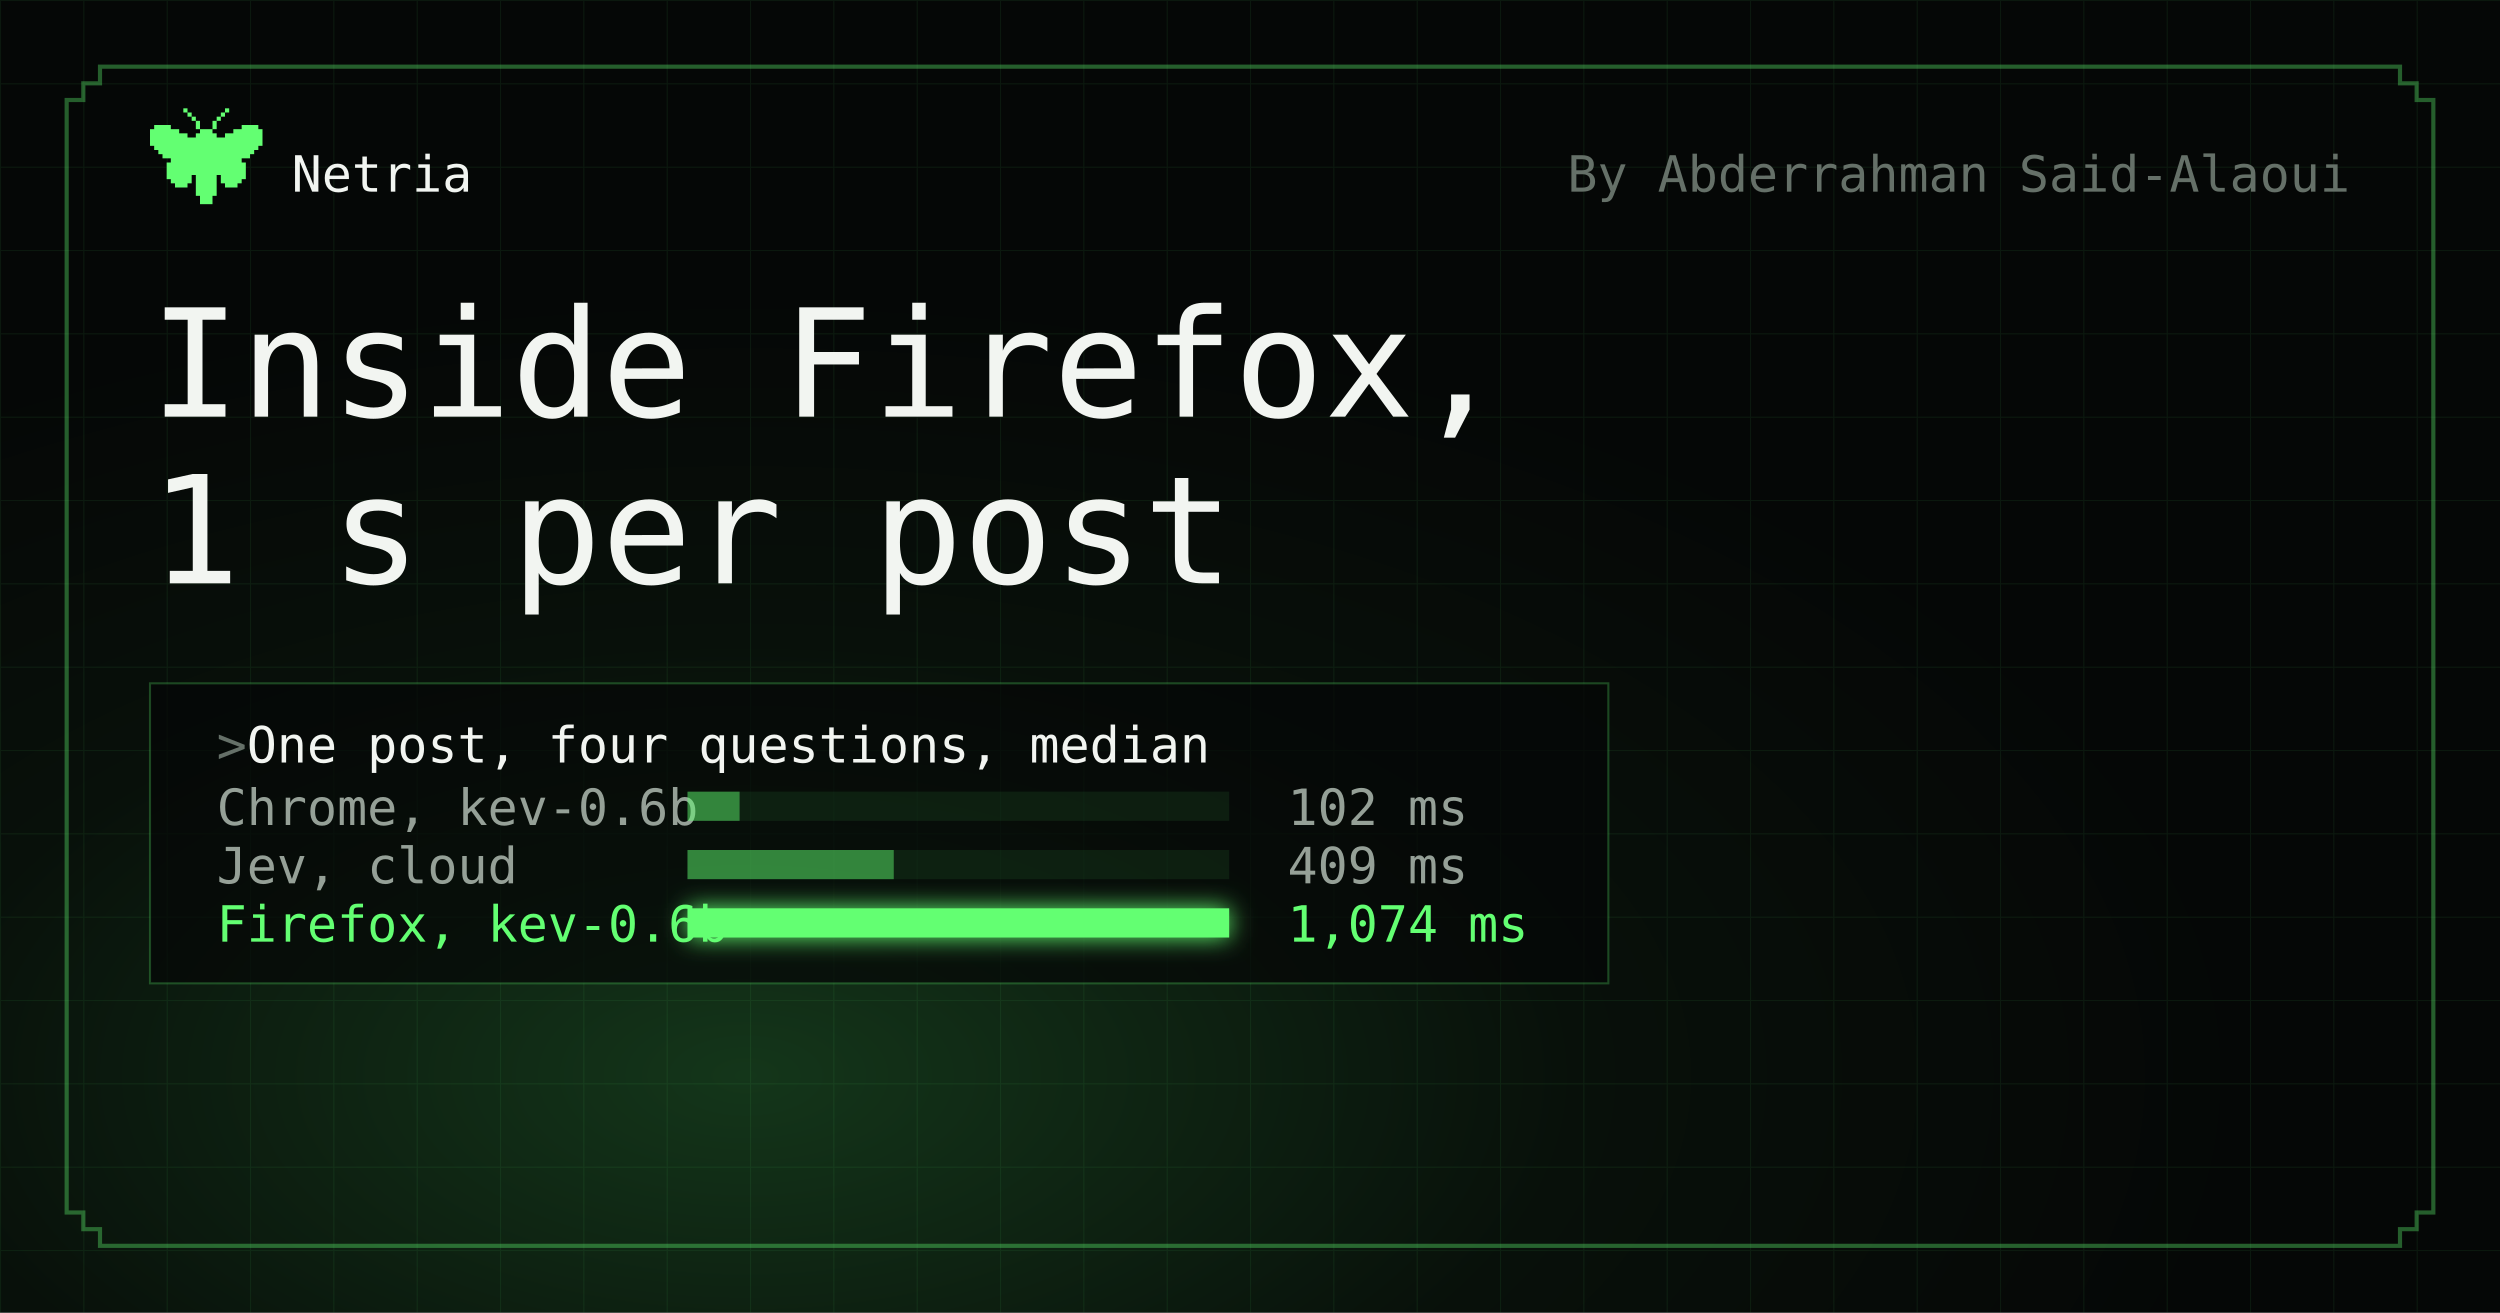
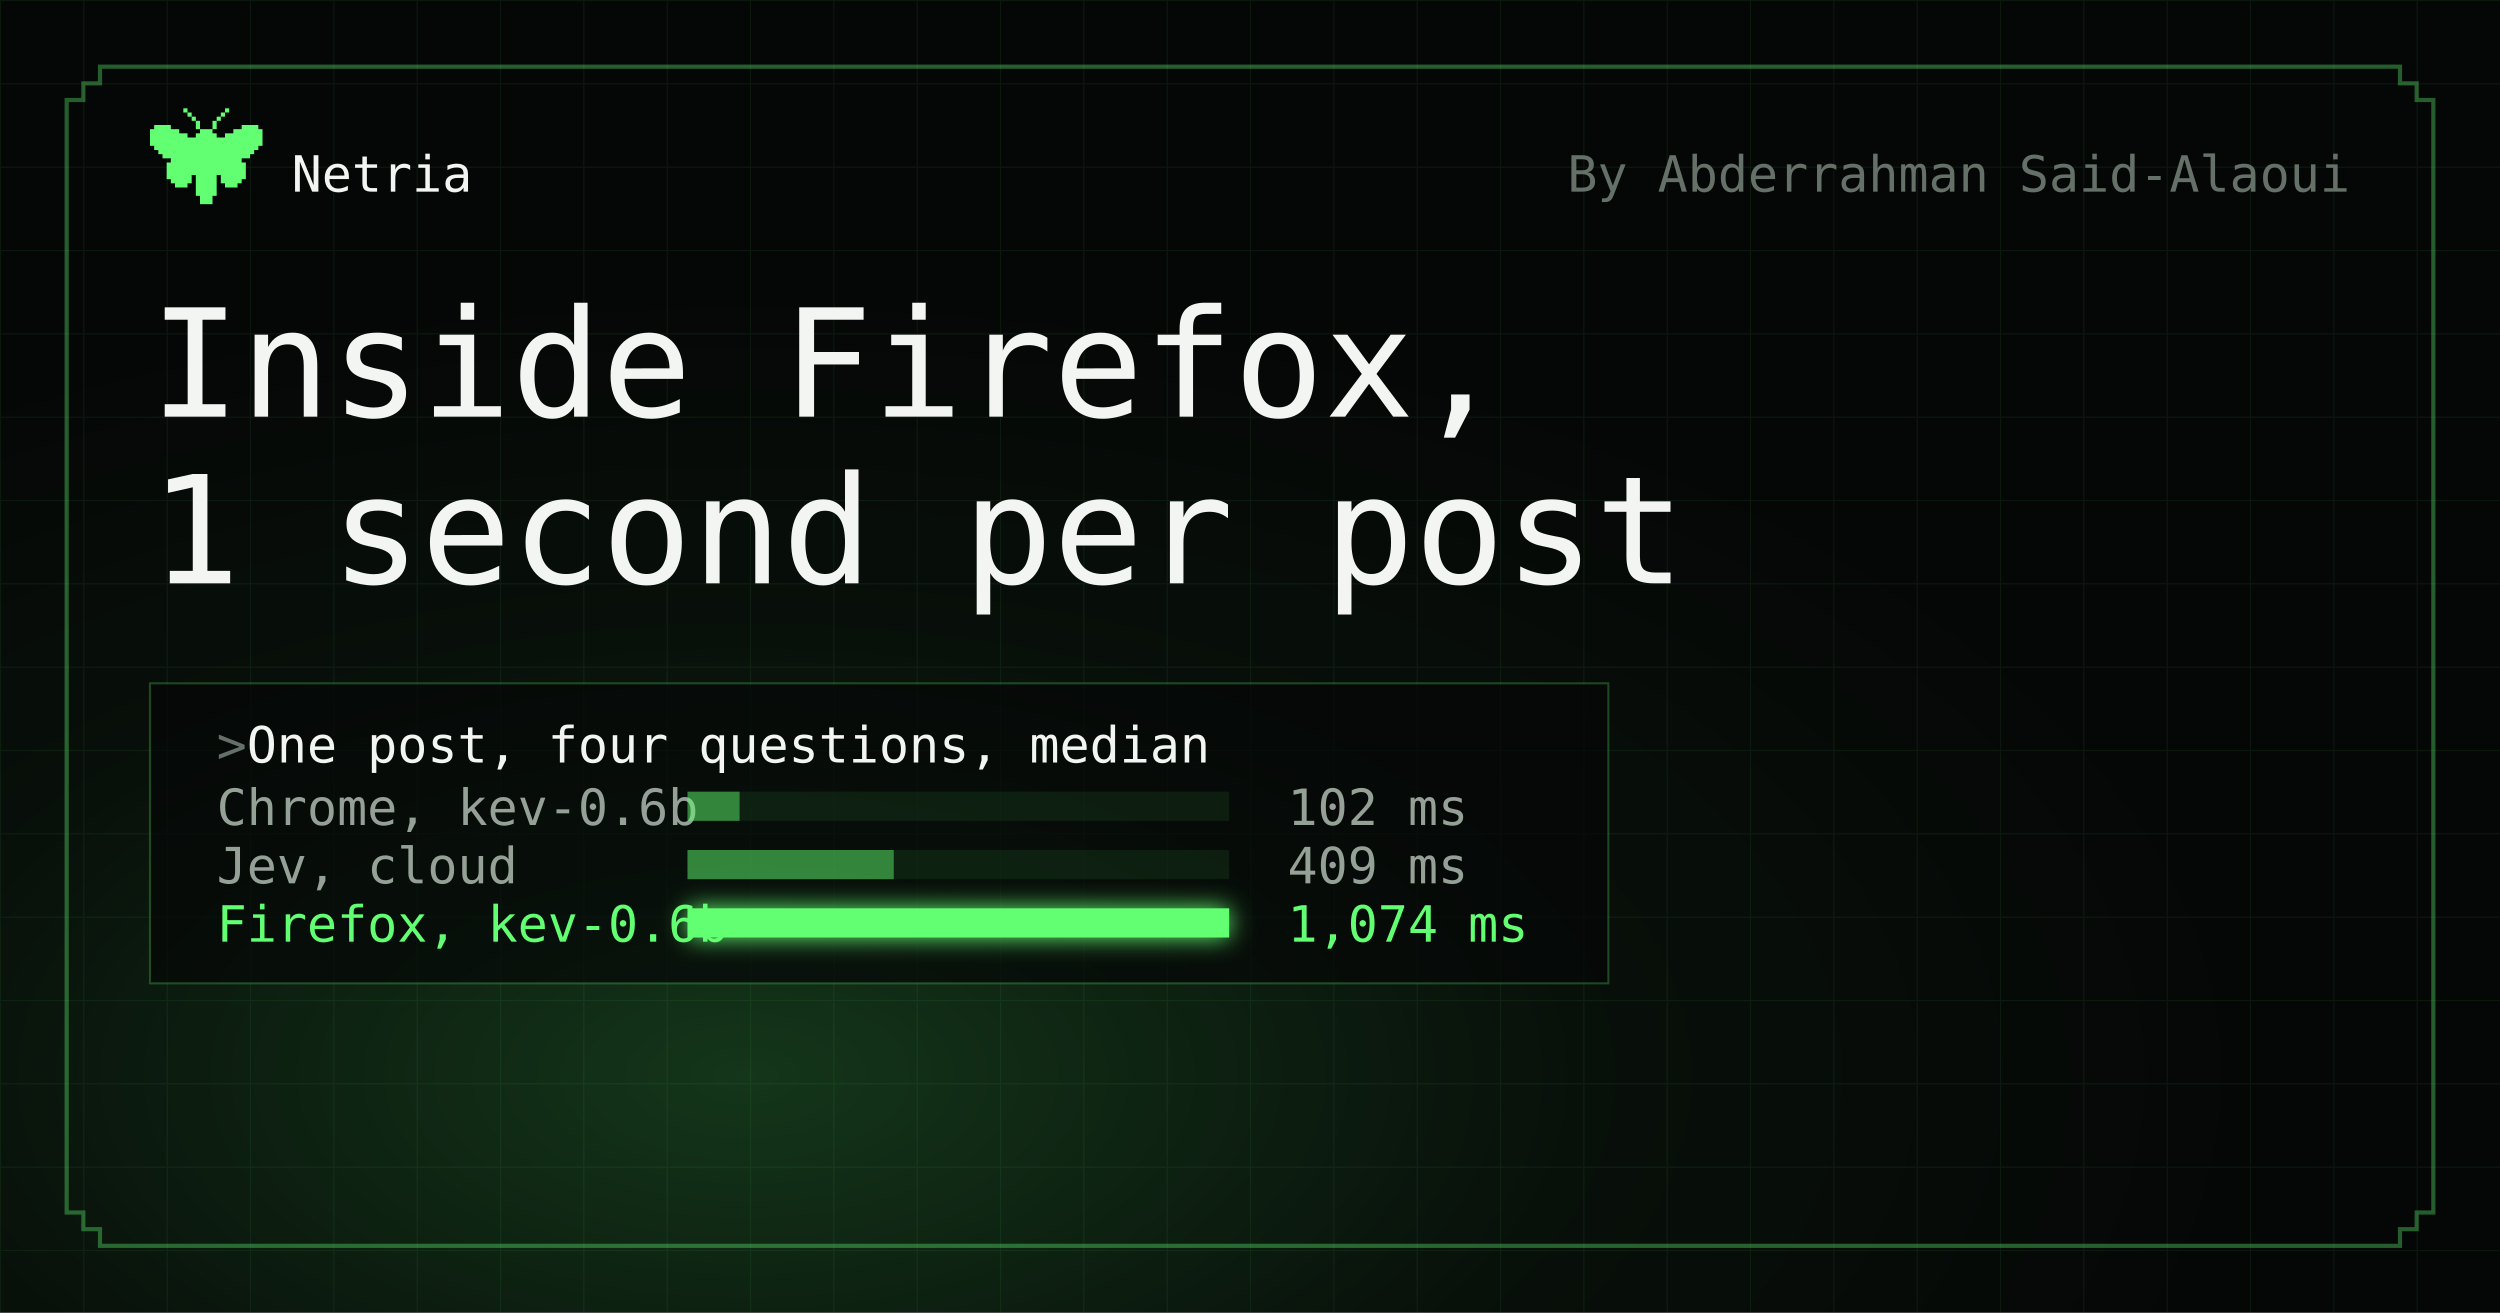
<svg xmlns="http://www.w3.org/2000/svg" width="1200" height="630" viewBox="0 0 1200 630">
  <defs>
    <style>
      @font-face {
        font-family: "Fusion Pixel";
        src: url("fonts/fusion-pixel-12px-monospaced-latin.otf.woff2") format("woff2");
      }
      @font-face {
        font-family: "Space Grotesk";
        src: url("fonts/space-grotesk-latin.woff2") format("woff2");
      }
      text { font-family: "Fusion Pixel", "Silkscreen", monospace; }
      .post { font-family: "Space Grotesk", system-ui, sans-serif; }
    </style>
    <pattern id="grid" width="40" height="40" patternUnits="userSpaceOnUse">
      <path d="M40 0H0V40" fill="none" stroke="#63ff72" stroke-opacity=".07" />
    </pattern>
    <radialGradient id="haze" cx="30%" cy="82%" r="60%">
      <stop offset="0" stop-color="#14361a" />
      <stop offset=".55" stop-color="#08100a" />
      <stop offset="1" stop-color="#050706" />
    </radialGradient>
    <filter id="glow" x="-20%" y="-200%" width="140%" height="500%">
      <feGaussianBlur stdDeviation="6" result="blur" />
      <feMerge>
        <feMergeNode in="blur" />
        <feMergeNode in="SourceGraphic" />
      </feMerge>
    </filter>
  </defs>
  <rect width="1200" height="630" fill="#050706" />
  <rect width="1200" height="630" fill="url(#haze)" />
  <rect width="1200" height="630" fill="url(#grid)" />
  <path d="M48 32H1152V40H1160V48H1168V582H1160V590H1152V598H48V590H40V582H32V48H40V40H48Z" fill="none" stroke="#63ff72" stroke-opacity=".35" stroke-width="2" />
  <path transform="translate(72 52) scale(2)" fill="#63ff72" d="M8 0h1v1h-1zM18 0h1v1h-1zM9 1h1v1h-1zM17 1h1v1h-1zM10 2h1v1h-1zM16 2h1v1h-1zM11 3h1v1h-1zM15 3h1v1h-1zM1 4h4v1h-4zM11 4h1v1h-1zM15 4h1v1h-1zM22 4h4v1h-4zM0 5h7v1h-7zM12 5h3v1h-3zM20 5h7v1h-7zM0 6h9v1h-9zM11 6h5v1h-5zM18 6h9v1h-9zM0 7h27v1h-27zM0 8h27v1h-27zM1 9h25v1h-25zM2 10h23v1h-23zM3 11h21v1h-21zM5 12h17v1h-17zM4 13h19v1h-19zM4 14h19v1h-19zM4 15h19v1h-19zM4 16h6v1h-6zM11 16h5v1h-5zM17 16h6v1h-6zM5 17h5v1h-5zM11 17h5v1h-5zM17 17h5v1h-5zM6 18h3v1h-3zM11 18h5v1h-5zM18 18h3v1h-3zM11 19h5v1h-5zM11 20h5v1h-5zM12 21h3v1h-3zM12 22h3v1h-3z" />
  <text x="140" y="92" font-size="24" fill="#f2f5f1">Netria</text>
  <text x="1128" y="92" font-size="24" fill="#657068" text-anchor="end">By Abderrahman Said-Alaoui</text>
  <text x="72" y="200" font-size="72" fill="#f2f5f1">Inside Firefox,</text>
-   <text x="72" y="280" font-size="72" fill="#f2f5f1">1 s per post</text>
+   <text x="72" y="280" font-size="72" fill="#f2f5f1">1 second per post</text>
  <g font-size="24">
    <rect x="72" y="328" width="700" height="144" fill="#050706" fill-opacity=".7" stroke="#63ff72" stroke-opacity=".25" />
    <text x="104" y="366" fill="#657068">&gt;<tspan fill="#f2f5f1"> One post, four questions, median</tspan>
    </text>
    <text x="104" y="396" fill="#95a097">Chrome, kev-0.6b</text>
    <rect x="330" y="380" width="260" height="14" fill="#63ff72" fill-opacity=".08" />
    <rect x="330" y="380" width="25" height="14" fill="#63ff72" fill-opacity=".45" />
    <text x="618" y="396" fill="#95a097">102 ms</text>
    <text x="104" y="424" fill="#95a097">Jev, cloud</text>
    <rect x="330" y="408" width="260" height="14" fill="#63ff72" fill-opacity=".08" />
    <rect x="330" y="408" width="99" height="14" fill="#63ff72" fill-opacity=".45" />
    <text x="618" y="424" fill="#95a097">409 ms</text>
    <text x="104" y="452" fill="#63ff72">Firefox, kev-0.6b</text>
    <rect x="330" y="436" width="260" height="14" fill="#63ff72" fill-opacity=".08" />
    <rect x="330" y="436" width="260" height="14" fill="#63ff72" filter="url(#glow)" />
    <text x="618" y="452" fill="#63ff72">1,074 ms</text>
  </g>
</svg>
